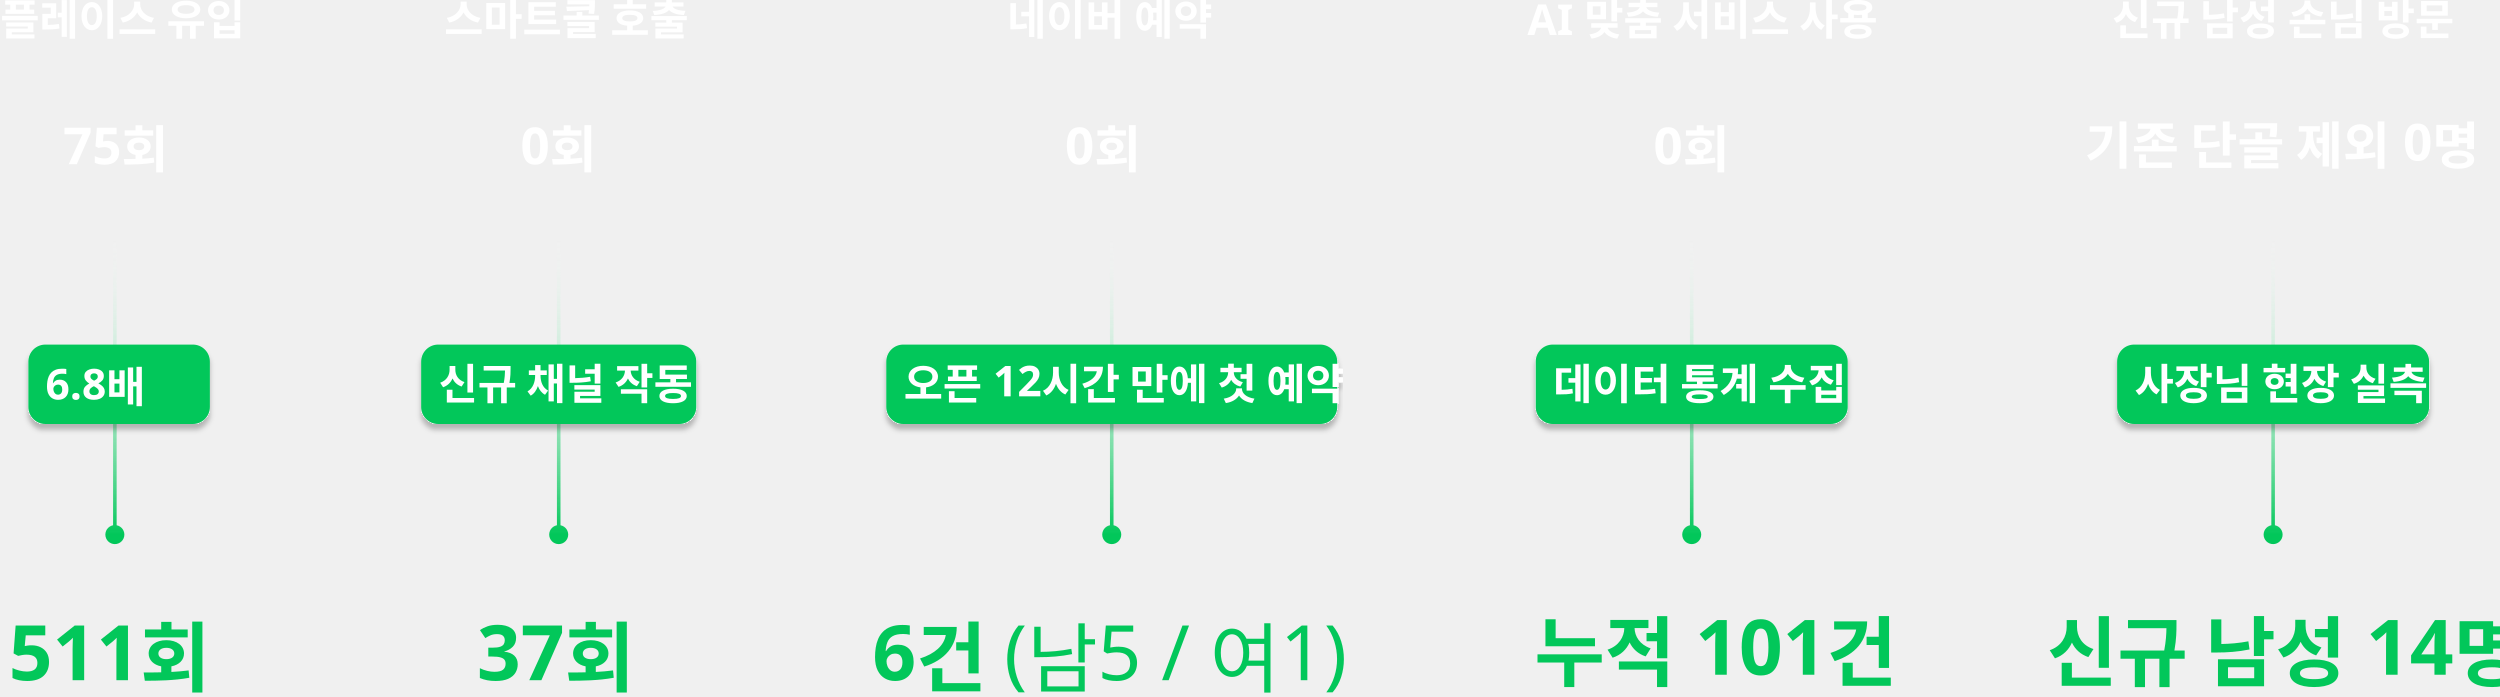
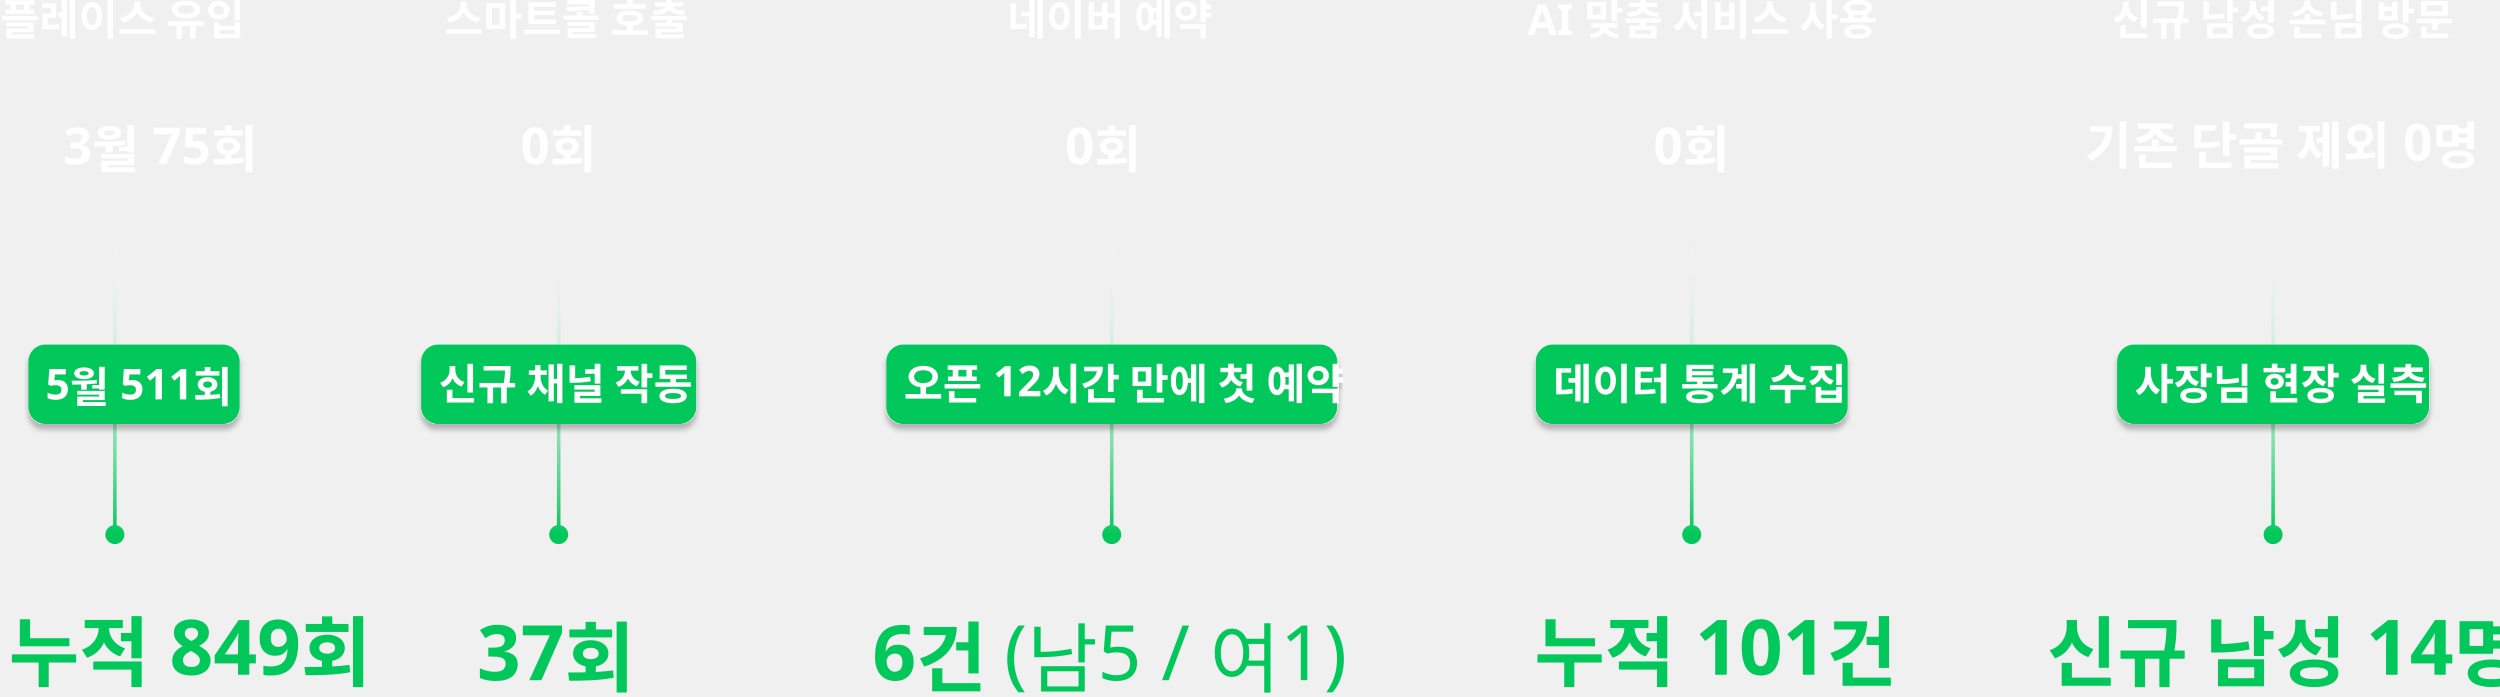
<svg xmlns="http://www.w3.org/2000/svg" width="1763" height="491" viewBox="0 0 1763 491" fill="none">
  <path d="M81 370.295C77.297 370.295 74.295 373.297 74.295 377C74.295 380.703 77.297 383.705 81 383.705C84.703 383.705 87.705 380.703 87.705 377C87.705 373.297 84.703 370.295 81 370.295ZM81 164L79.743 164L79.743 377L81 377L82.257 377L82.257 164L81 164Z" fill="url(#paint0_linear_2413_810)" />
  <text fill="white" style="white-space: pre" xml:space="preserve" font-family="Pretendard" font-size="36" font-weight="bold" letter-spacing="0em">
-     <tspan x="44.48" y="115.797">75회</tspan>
+     <tspan x="44.48" y="115.797">3월 75회</tspan>
  </text>
  <text fill="white" style="white-space: pre" xml:space="preserve" font-family="Pretendard" font-size="30" font-weight="bold" letter-spacing="0em">
    <tspan x="0.26" y="24.664">플레이스 유입</tspan>
  </text>
  <text fill="#02C75A" style="white-space: pre" xml:space="preserve" font-family="Pretendard" font-size="54" font-weight="bold" letter-spacing="0em">
-     <tspan x="6.169" y="479.695">511회</tspan>
+     <tspan x="6.169" y="479.695">누적 849회</tspan>
  </text>
  <g filter="url(#filter0_d_2413_810)">
-     <rect x="20" y="243" width="128" height="56" rx="12" fill="#02C75A" />
+     <rect x="20" y="243" width="149" height="56" rx="12" fill="#02C75A" />
    <text fill="white" style="white-space: pre" xml:space="preserve" font-family="Pretendard" font-size="30" font-weight="bold" letter-spacing="0em">
-       <tspan x="32.086" y="281.664">6.8배</tspan>
+       <tspan x="32.086" y="281.664">5월 511회</tspan>
    </text>
  </g>
  <path d="M394 370.295C390.297 370.295 387.295 373.297 387.295 377C387.295 380.703 390.297 383.705 394 383.705C397.703 383.705 400.705 380.703 400.705 377C400.705 373.297 397.703 370.295 394 370.295ZM394 164L392.743 164L392.743 377L394 377L395.257 377L395.257 164L394 164Z" fill="url(#paint1_linear_2413_810)" />
  <text fill="white" style="white-space: pre" xml:space="preserve" font-family="Pretendard" font-size="36" font-weight="bold" letter-spacing="0em">
    <tspan x="367.061" y="115.797">0회</tspan>
  </text>
  <text fill="white" style="white-space: pre" xml:space="preserve" font-family="Pretendard" font-size="30" font-weight="bold" letter-spacing="0em">
    <tspan x="313.26" y="24.664">스마트콜 호출</tspan>
  </text>
  <text fill="#02C75A" style="white-space: pre" xml:space="preserve" font-family="Pretendard" font-size="54" font-weight="bold" letter-spacing="0em">
    <tspan x="336.361" y="479.695">37회</tspan>
  </text>
  <g filter="url(#filter1_d_2413_810)">
    <rect x="297" y="243" width="194" height="56" rx="12" fill="#02C75A" />
    <text fill="white" style="white-space: pre" xml:space="preserve" font-family="Pretendard" font-size="30" font-weight="bold" letter-spacing="0em">
      <tspan x="309.303" y="281.664">신규 채널 작동</tspan>
    </text>
  </g>
  <path d="M784 370.295C780.297 370.295 777.295 373.297 777.295 377C777.295 380.703 780.297 383.705 784 383.705C787.703 383.705 790.705 380.703 790.705 377C790.705 373.297 787.703 370.295 784 370.295ZM784 164L782.743 164L782.743 377L784 377L785.257 377L785.257 164L784 164Z" fill="url(#paint2_linear_2413_810)" />
  <text fill="white" style="white-space: pre" xml:space="preserve" font-family="Pretendard" font-size="36" font-weight="bold" letter-spacing="0em">
    <tspan x="751.061" y="115.797">0회 </tspan>
  </text>
  <text fill="white" style="white-space: pre" xml:space="preserve" font-family="Pretendard" font-size="30" font-weight="bold" letter-spacing="0em">
    <tspan x="710.224" y="24.664">네이버 예약</tspan>
  </text>
  <text fill="#02C75A" style="white-space: pre" xml:space="preserve" font-family="Pretendard" font-size="54" font-weight="bold" letter-spacing="0em">
    <tspan x="615.183" y="479.695">6건 </tspan>
  </text>
  <text fill="#02C75A" style="white-space: pre" xml:space="preserve" font-family="Pretendard" font-size="54" letter-spacing="0em">
    <tspan x="708.153" y="479.695">(남5 / 여1)</tspan>
  </text>
  <g filter="url(#filter2_d_2413_810)">
    <rect x="625" y="243" width="318" height="56" rx="12" fill="#02C75A" />
    <text fill="white" style="white-space: pre" xml:space="preserve" font-family="Pretendard" font-size="30" font-weight="bold" letter-spacing="0em">
      <tspan x="637.311" y="281.664">오픈 12시간 만에 첫 예약</tspan>
    </text>
  </g>
  <path d="M1193 370.295C1189.3 370.295 1186.3 373.297 1186.3 377C1186.3 380.703 1189.3 383.705 1193 383.705C1196.7 383.705 1199.7 380.703 1199.7 377C1199.7 373.297 1196.7 370.295 1193 370.295ZM1193 164L1191.74 164L1191.74 377L1193 377L1194.26 377L1194.26 164L1193 164Z" fill="url(#paint3_linear_2413_810)" />
  <text fill="white" style="white-space: pre" xml:space="preserve" font-family="Pretendard" font-size="36" font-weight="bold" letter-spacing="0em">
    <tspan x="1166.06" y="115.797">0회</tspan>
  </text>
  <text fill="white" style="white-space: pre" xml:space="preserve" font-family="Pretendard" font-size="30" font-weight="bold" letter-spacing="0em">
    <tspan x="1077.13" y="24.664">AI 맞춤 서비스 사용</tspan>
  </text>
  <text fill="#02C75A" style="white-space: pre" xml:space="preserve" font-family="Pretendard" font-size="54" font-weight="bold" letter-spacing="0em">
    <tspan x="1082.02" y="479.695">누적 101건</tspan>
  </text>
  <g filter="url(#filter3_d_2413_810)">
    <rect x="1083" y="243" width="220" height="56" rx="12" fill="#02C75A" />
    <text fill="white" style="white-space: pre" xml:space="preserve" font-family="Pretendard" font-size="30" font-weight="bold" letter-spacing="0em">
      <tspan x="1095.34" y="281.664">데이터 통계 수집</tspan>
    </text>
  </g>
  <path d="M1603 370.295C1599.3 370.295 1596.3 373.297 1596.3 377C1596.3 380.703 1599.3 383.705 1603 383.705C1606.7 383.705 1609.7 380.703 1609.7 377C1609.7 373.297 1606.7 370.295 1603 370.295ZM1603 164L1601.74 164L1601.74 377L1603 377L1604.26 377L1604.26 164L1603 164Z" fill="url(#paint4_linear_2413_810)" />
  <text fill="white" style="white-space: pre" xml:space="preserve" font-family="Pretendard" font-size="36" font-weight="bold" letter-spacing="0em">
    <tspan x="1470.28" y="115.797">기존 단골 제외 0명</tspan>
  </text>
  <text fill="white" style="white-space: pre" xml:space="preserve" font-family="Pretendard" font-size="30" font-weight="bold" letter-spacing="0em">
    <tspan x="1489.42" y="24.664">신규 남성 손님 방문</tspan>
  </text>
  <text fill="#02C75A" style="white-space: pre" xml:space="preserve" font-family="Pretendard" font-size="54" font-weight="bold" letter-spacing="0em">
    <tspan x="1443.48" y="479.695">신규 남성 14명</tspan>
  </text>
  <g filter="url(#filter4_d_2413_810)">
    <rect x="1493" y="243" width="220" height="56" rx="12" fill="#02C75A" />
    <text fill="white" style="white-space: pre" xml:space="preserve" font-family="Pretendard" font-size="30" font-weight="bold" letter-spacing="0em">
      <tspan x="1505.34" y="281.664">사장님 현장 실측</tspan>
    </text>
  </g>
  <defs>
-     <filter id="filter0_d_2413_810" x="16" y="243" width="136" height="64" filterUnits="userSpaceOnUse" color-interpolation-filters="sRGB">
+     <filter id="filter0_d_2413_810" x="16" y="243" width="157" height="64" filterUnits="userSpaceOnUse" color-interpolation-filters="sRGB">
      <feFlood flood-opacity="0" result="BackgroundImageFix" />
      <feColorMatrix in="SourceAlpha" type="matrix" values="0 0 0 0 0 0 0 0 0 0 0 0 0 0 0 0 0 0 127 0" result="hardAlpha" />
      <feOffset dy="4" />
      <feGaussianBlur stdDeviation="2" />
      <feComposite in2="hardAlpha" operator="out" />
      <feColorMatrix type="matrix" values="0 0 0 0 0 0 0 0 0 0 0 0 0 0 0 0 0 0 0.25 0" />
      <feBlend mode="normal" in2="BackgroundImageFix" result="effect1_dropShadow_2413_810" />
      <feBlend mode="normal" in="SourceGraphic" in2="effect1_dropShadow_2413_810" result="shape" />
    </filter>
    <filter id="filter1_d_2413_810" x="293" y="243" width="202" height="64" filterUnits="userSpaceOnUse" color-interpolation-filters="sRGB">
      <feFlood flood-opacity="0" result="BackgroundImageFix" />
      <feColorMatrix in="SourceAlpha" type="matrix" values="0 0 0 0 0 0 0 0 0 0 0 0 0 0 0 0 0 0 127 0" result="hardAlpha" />
      <feOffset dy="4" />
      <feGaussianBlur stdDeviation="2" />
      <feComposite in2="hardAlpha" operator="out" />
      <feColorMatrix type="matrix" values="0 0 0 0 0 0 0 0 0 0 0 0 0 0 0 0 0 0 0.25 0" />
      <feBlend mode="normal" in2="BackgroundImageFix" result="effect1_dropShadow_2413_810" />
      <feBlend mode="normal" in="SourceGraphic" in2="effect1_dropShadow_2413_810" result="shape" />
    </filter>
    <filter id="filter2_d_2413_810" x="621" y="243" width="326" height="64" filterUnits="userSpaceOnUse" color-interpolation-filters="sRGB">
      <feFlood flood-opacity="0" result="BackgroundImageFix" />
      <feColorMatrix in="SourceAlpha" type="matrix" values="0 0 0 0 0 0 0 0 0 0 0 0 0 0 0 0 0 0 127 0" result="hardAlpha" />
      <feOffset dy="4" />
      <feGaussianBlur stdDeviation="2" />
      <feComposite in2="hardAlpha" operator="out" />
      <feColorMatrix type="matrix" values="0 0 0 0 0 0 0 0 0 0 0 0 0 0 0 0 0 0 0.25 0" />
      <feBlend mode="normal" in2="BackgroundImageFix" result="effect1_dropShadow_2413_810" />
      <feBlend mode="normal" in="SourceGraphic" in2="effect1_dropShadow_2413_810" result="shape" />
    </filter>
    <filter id="filter3_d_2413_810" x="1079" y="243" width="228" height="64" filterUnits="userSpaceOnUse" color-interpolation-filters="sRGB">
      <feFlood flood-opacity="0" result="BackgroundImageFix" />
      <feColorMatrix in="SourceAlpha" type="matrix" values="0 0 0 0 0 0 0 0 0 0 0 0 0 0 0 0 0 0 127 0" result="hardAlpha" />
      <feOffset dy="4" />
      <feGaussianBlur stdDeviation="2" />
      <feComposite in2="hardAlpha" operator="out" />
      <feColorMatrix type="matrix" values="0 0 0 0 0 0 0 0 0 0 0 0 0 0 0 0 0 0 0.25 0" />
      <feBlend mode="normal" in2="BackgroundImageFix" result="effect1_dropShadow_2413_810" />
      <feBlend mode="normal" in="SourceGraphic" in2="effect1_dropShadow_2413_810" result="shape" />
    </filter>
    <filter id="filter4_d_2413_810" x="1489" y="243" width="228" height="64" filterUnits="userSpaceOnUse" color-interpolation-filters="sRGB">
      <feFlood flood-opacity="0" result="BackgroundImageFix" />
      <feColorMatrix in="SourceAlpha" type="matrix" values="0 0 0 0 0 0 0 0 0 0 0 0 0 0 0 0 0 0 127 0" result="hardAlpha" />
      <feOffset dy="4" />
      <feGaussianBlur stdDeviation="2" />
      <feComposite in2="hardAlpha" operator="out" />
      <feColorMatrix type="matrix" values="0 0 0 0 0 0 0 0 0 0 0 0 0 0 0 0 0 0 0.25 0" />
      <feBlend mode="normal" in2="BackgroundImageFix" result="effect1_dropShadow_2413_810" />
      <feBlend mode="normal" in="SourceGraphic" in2="effect1_dropShadow_2413_810" result="shape" />
    </filter>
    <linearGradient id="paint0_linear_2413_810" x1="80.5" y1="164" x2="80.5" y2="377" gradientUnits="userSpaceOnUse">
      <stop stop-color="white" stop-opacity="0" />
      <stop offset="0.5" stop-color="#81E3AD" stop-opacity="0.5" />
      <stop offset="1" stop-color="#02C75A" />
    </linearGradient>
    <linearGradient id="paint1_linear_2413_810" x1="393.5" y1="164" x2="393.5" y2="377" gradientUnits="userSpaceOnUse">
      <stop stop-color="white" stop-opacity="0" />
      <stop offset="0.5" stop-color="#81E3AD" stop-opacity="0.5" />
      <stop offset="1" stop-color="#02C75A" />
    </linearGradient>
    <linearGradient id="paint2_linear_2413_810" x1="783.5" y1="164" x2="783.5" y2="377" gradientUnits="userSpaceOnUse">
      <stop stop-color="white" stop-opacity="0" />
      <stop offset="0.5" stop-color="#81E3AD" stop-opacity="0.5" />
      <stop offset="1" stop-color="#02C75A" />
    </linearGradient>
    <linearGradient id="paint3_linear_2413_810" x1="1192.5" y1="164" x2="1192.5" y2="377" gradientUnits="userSpaceOnUse">
      <stop stop-color="white" stop-opacity="0" />
      <stop offset="0.5" stop-color="#81E3AD" stop-opacity="0.5" />
      <stop offset="1" stop-color="#02C75A" />
    </linearGradient>
    <linearGradient id="paint4_linear_2413_810" x1="1602.5" y1="164" x2="1602.5" y2="377" gradientUnits="userSpaceOnUse">
      <stop stop-color="white" stop-opacity="0" />
      <stop offset="0.5" stop-color="#81E3AD" stop-opacity="0.5" />
      <stop offset="1" stop-color="#02C75A" />
    </linearGradient>
  </defs>
</svg>
